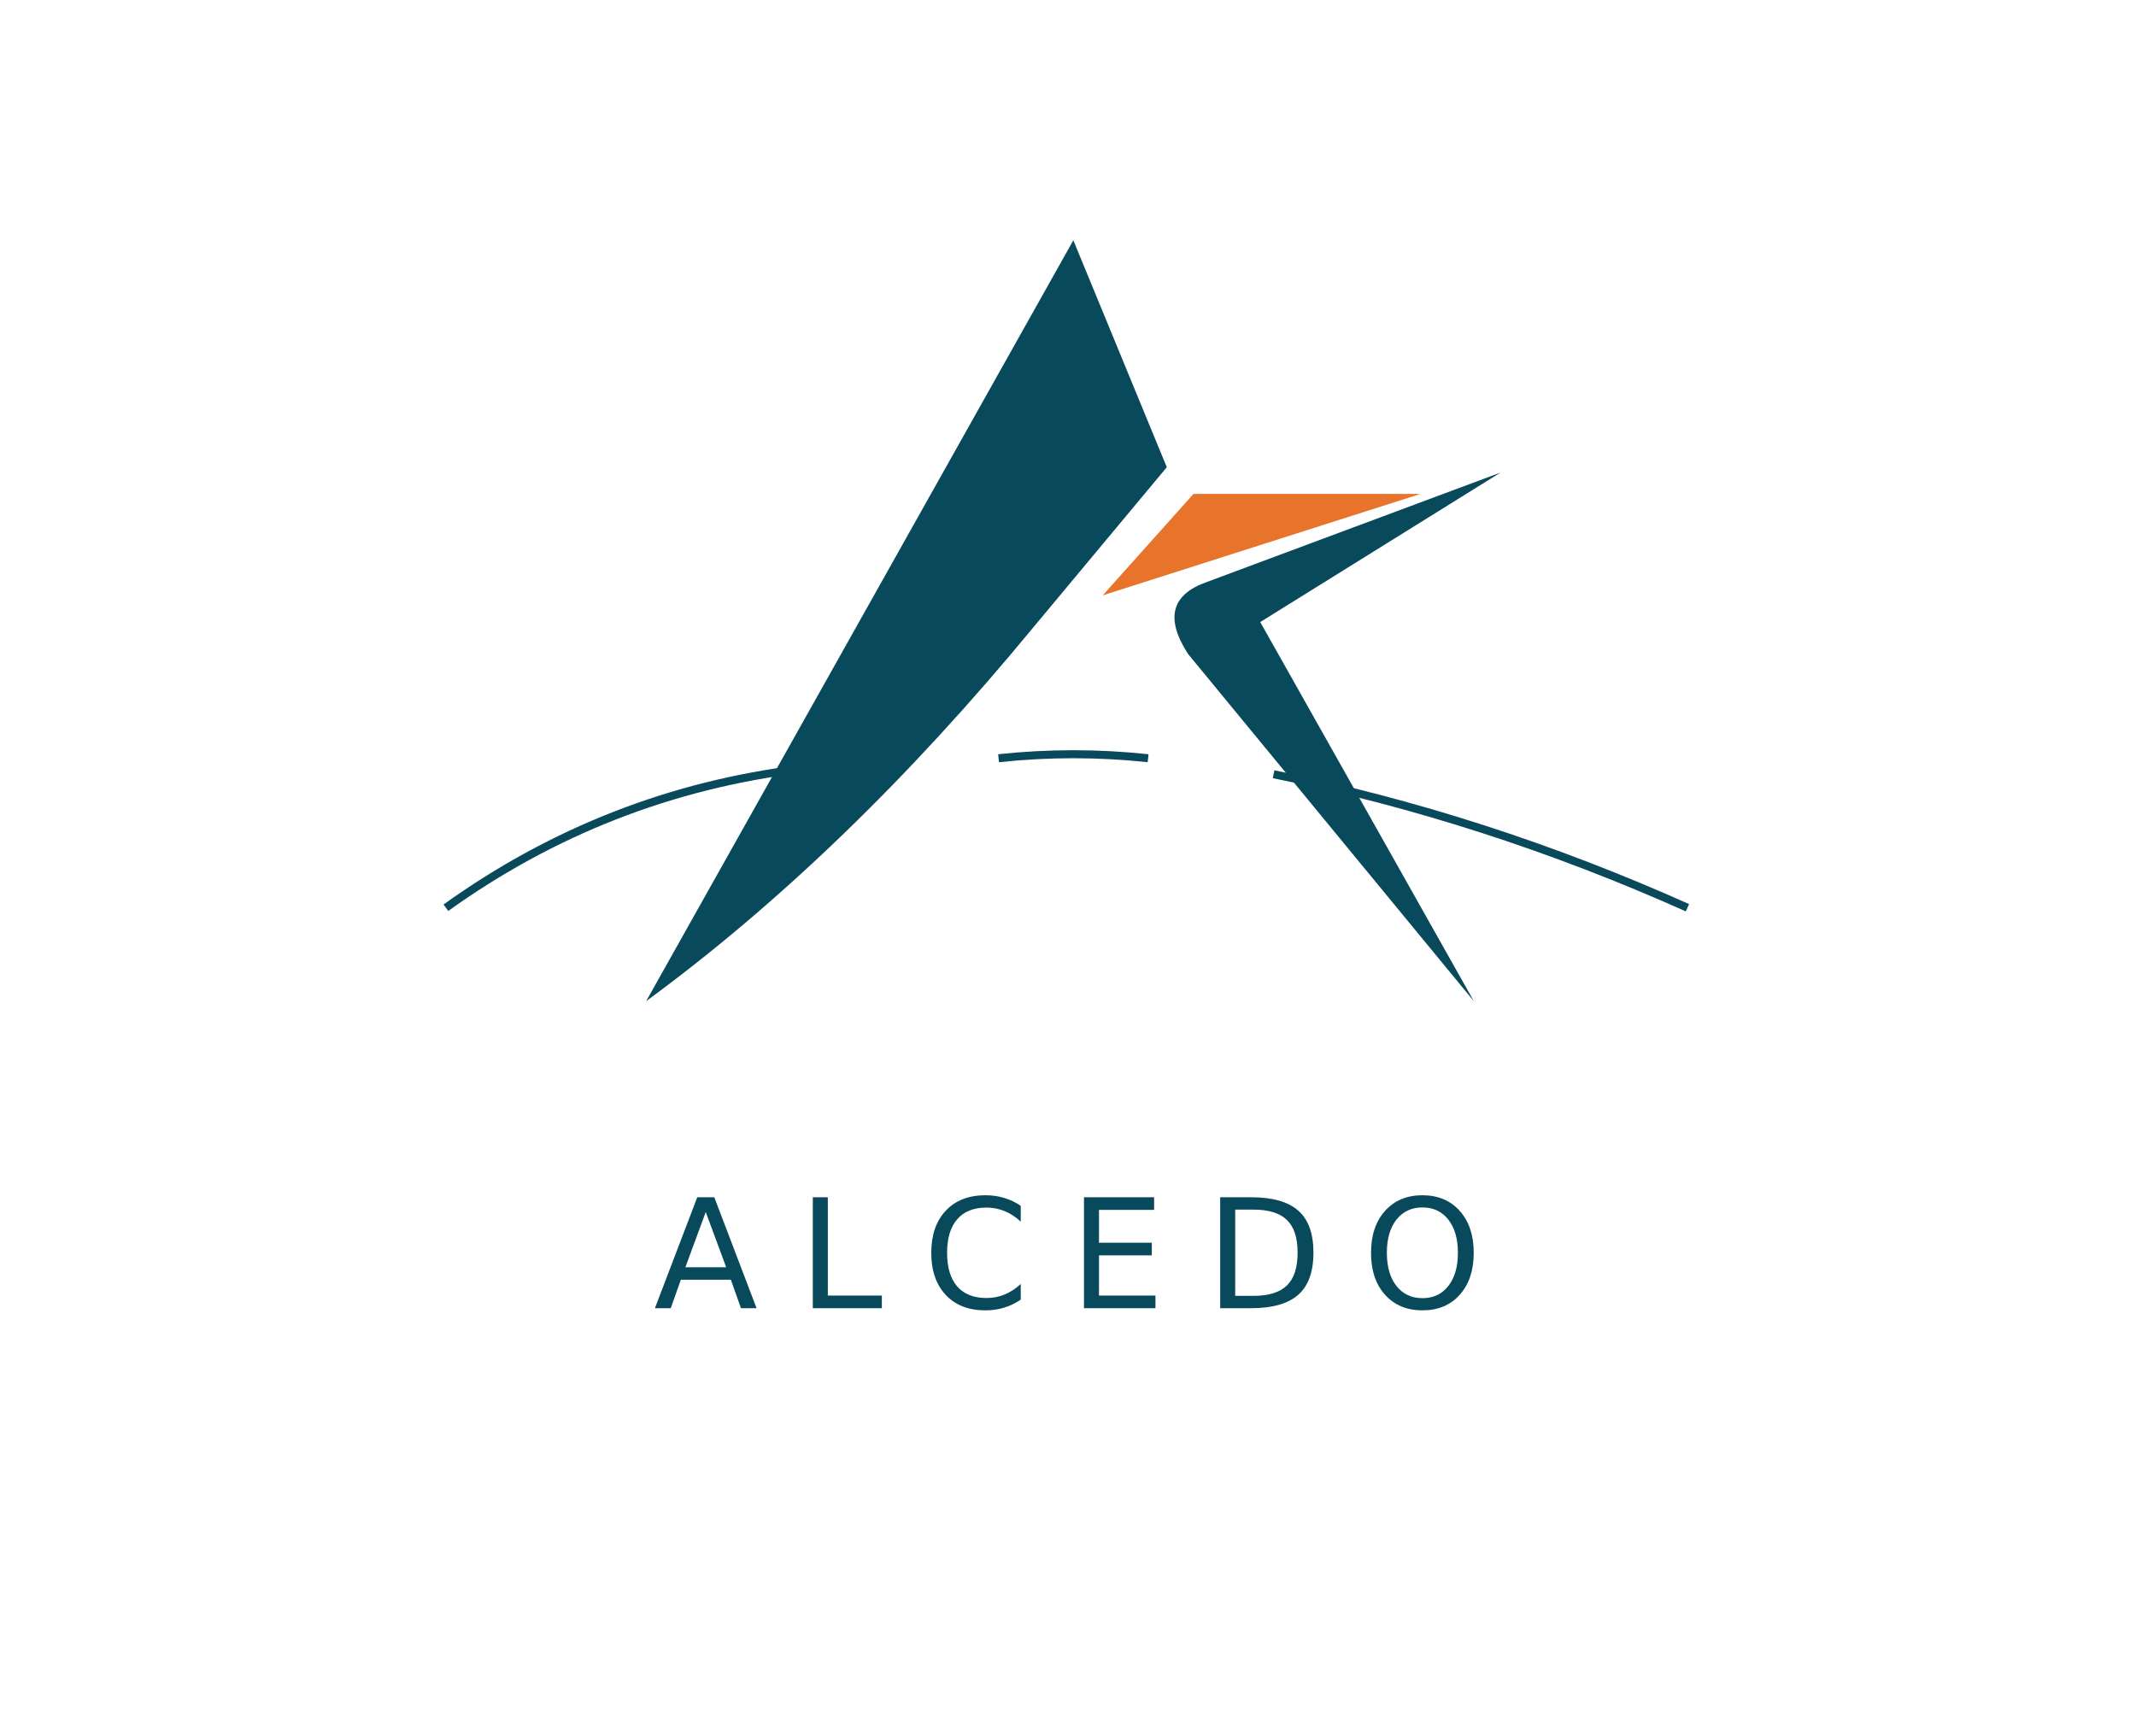
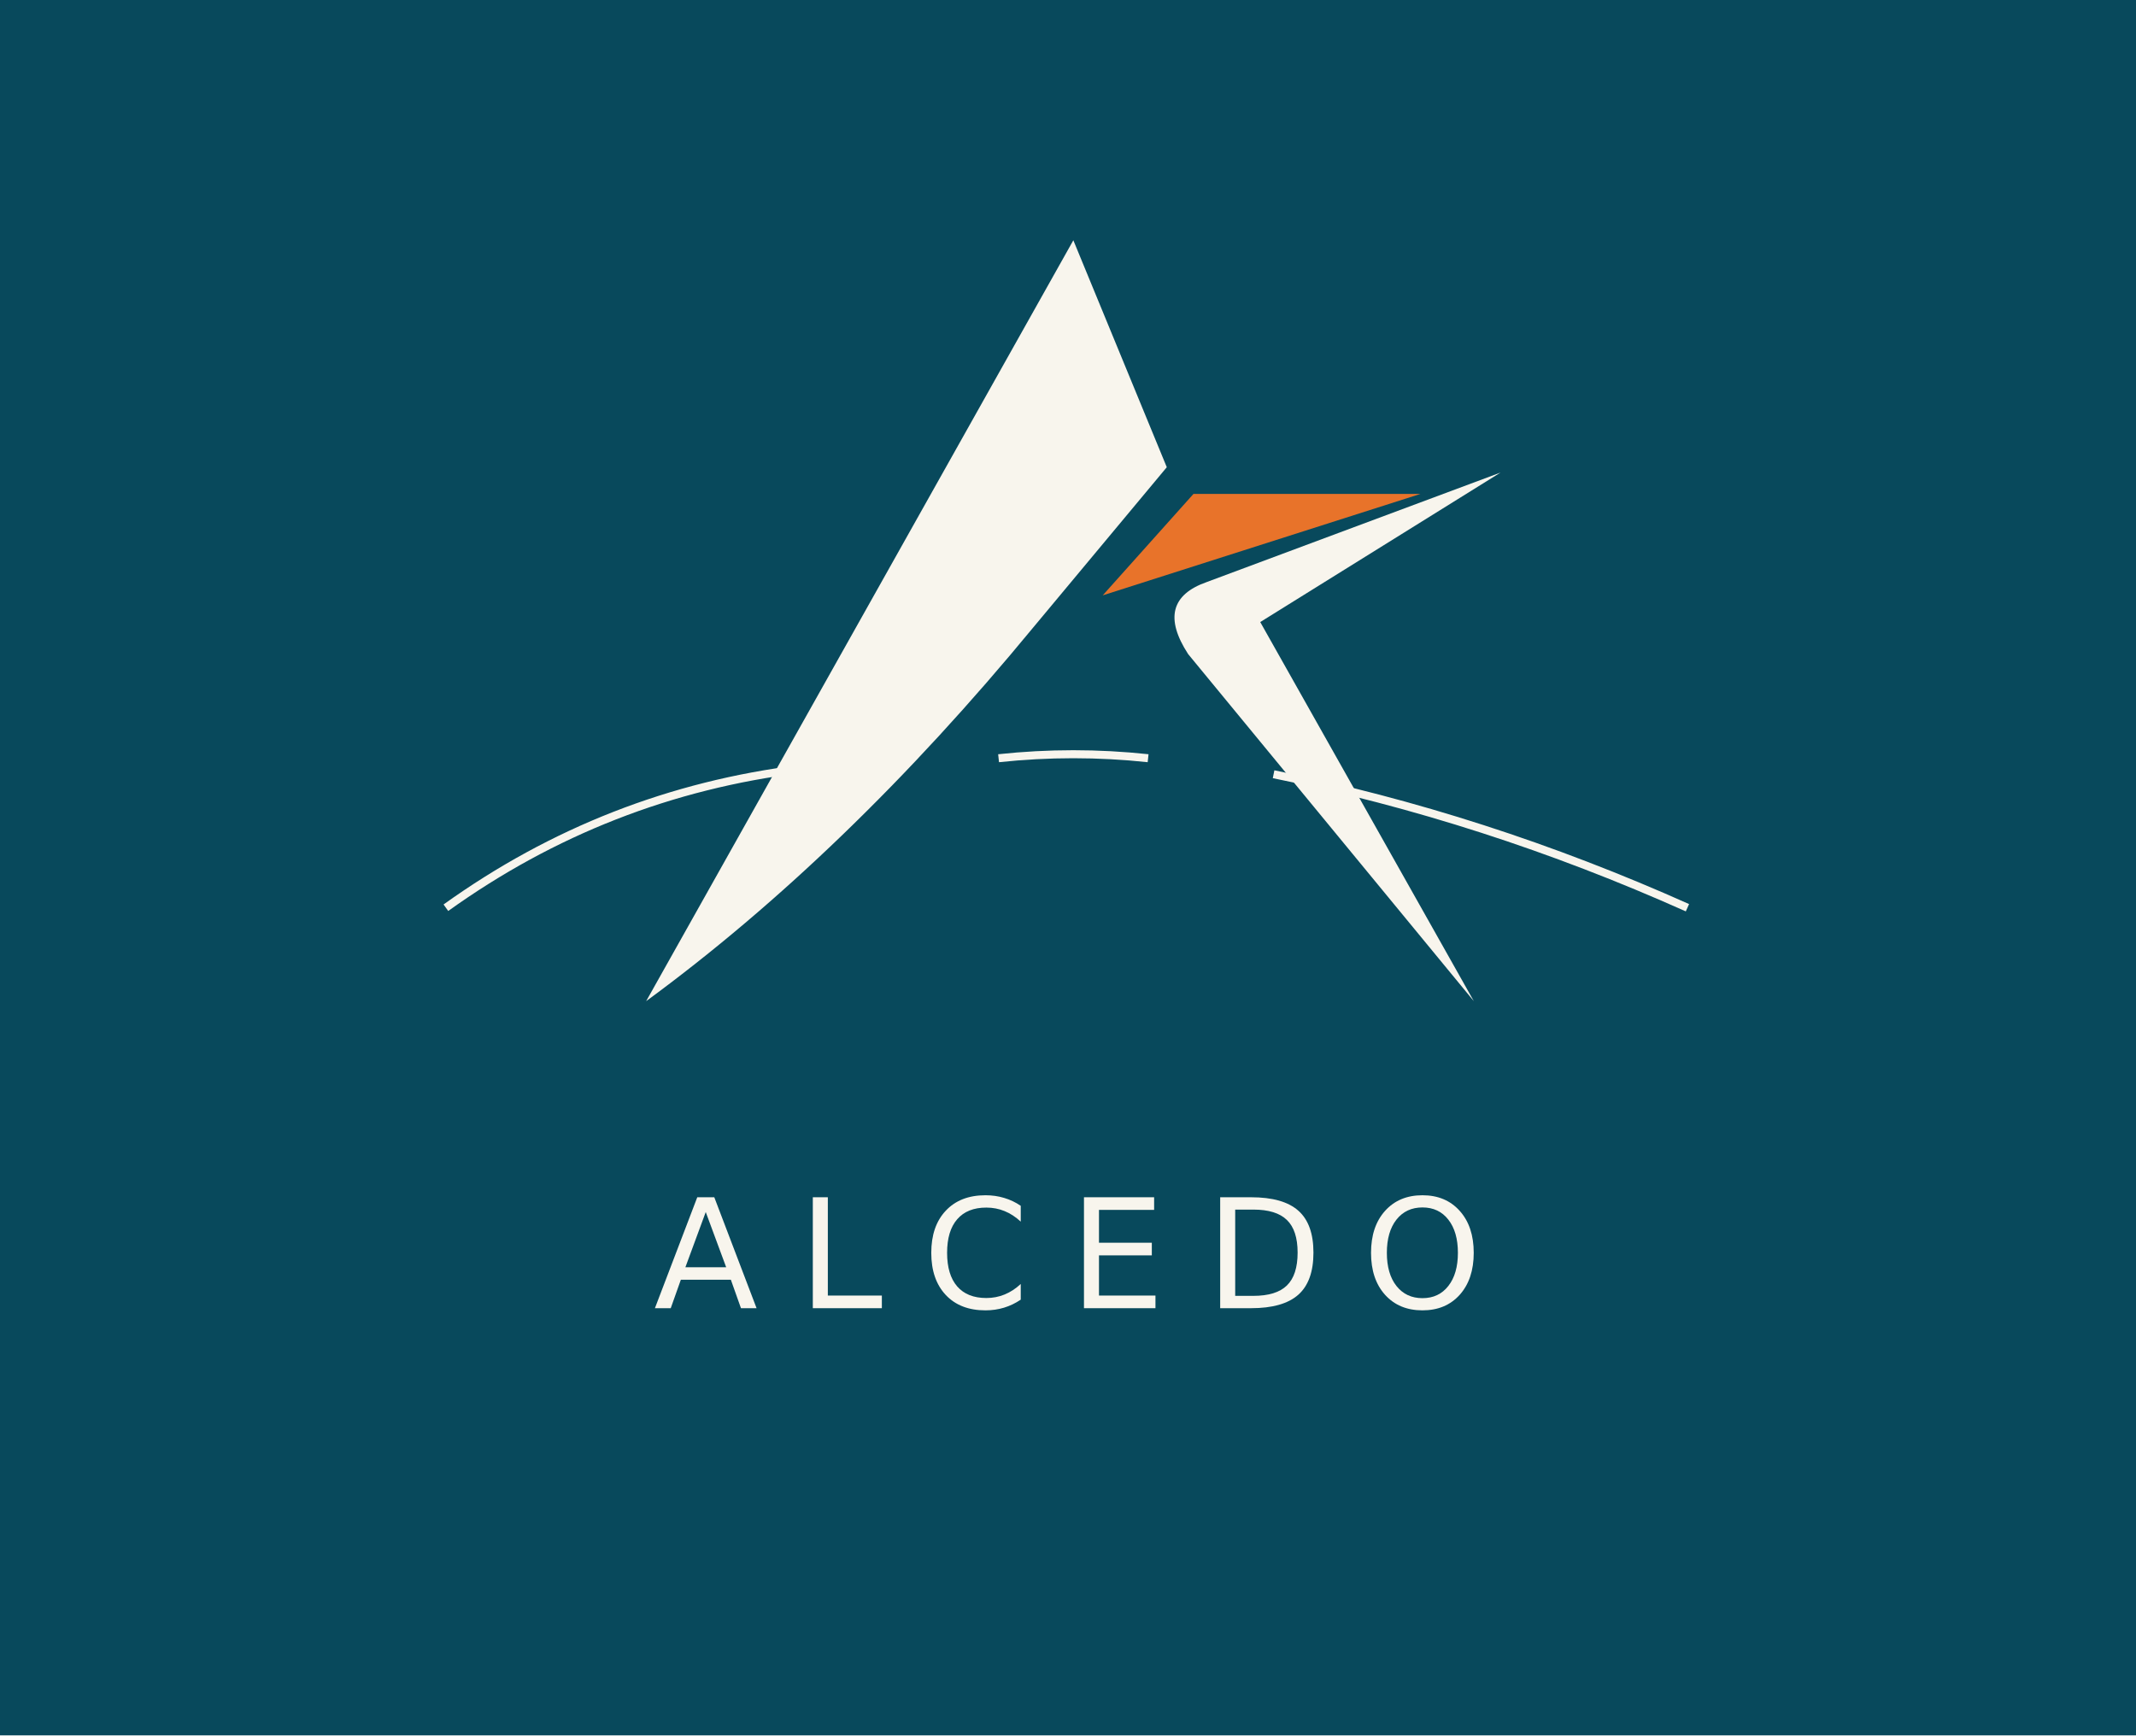
- <svg xmlns="http://www.w3.org/2000/svg" width="800" height="650" viewBox="0 0 800 650" role="img" aria-label="Alcedo logo" version="1.1" id="svg18">
-   <defs id="defs22" />
-   <g transform="translate(167,65)" id="g14">
-     <g id="g12">
-       <path d="M 75,310 Q 150,255 220,170 L 270,110 235,25 Z" fill="#08495c" id="path4" />
-       <path d="m 395,112 -110,41 q -20,7 -7,27 L 385,310 305,168 Z" fill="#08495c" id="path6" />
-       <path d="m 280,120 h 85 l -119,38 z" fill="#e8732a" id="path8" />
-       <path d="m 0,275 q 60,-43 133,-52 m 74,-4 q 28,-3 56,0 m 47,6 q 79,16 155,50" fill="none" stroke="#08495c" stroke-width="3" id="path10" />
+ <svg xmlns="http://www.w3.org/2000/svg" width="800" height="650" viewBox="0 0 800 650" role="img" aria-label="Alcedo logo" version="1.1" id="svg20">
+   <defs id="defs24" />
+   <rect width="800" height="650" rx="0" fill="#08495C" id="rect4" />
+   <g transform="translate(167,65)" id="g16">
+     <g id="g14">
+       <path d="M 75,310 Q 150,255 220,170 L 270,110 235,25 Z" fill="#f8f5ed" id="path6" />
+       <path d="m 395,112 -110,41 q -20,7 -7,27 L 385,310 305,168 Z" fill="#f8f5ed" id="path8" />
+       <path d="m 280,120 h 85 l -119,38 z" fill="#e8732a" id="path10" />
+       <path d="m 0,275 q 60,-43 133,-52 m 74,-4 q 28,-3 56,0 m 47,6 q 79,16 155,50" fill="none" stroke="#f8f5ed" stroke-width="3" id="path12" />
    </g>
  </g>
-   <g aria-label="ALCEDO" id="text16" style="font-size:57px;font-family:'DejaVu Sans', Arial, sans-serif;letter-spacing:15;text-anchor:middle;fill:#08495c">
-     <path d="m 264.323,453.985 -7.626,20.679 h 15.28 z m -3.173,-5.539 h 6.374 L 283.36,490 h -5.845 l -3.785,-10.66 H 254.999 L 251.214,490 h -5.928 z" id="path24" />
-     <path d="m 304.427,448.447 h 5.622 v 36.822 h 20.234 V 490 H 304.427 Z" id="path26" />
-     <path d="m 382.3,451.647 v 5.928 q -2.839,-2.644 -6.067,-3.952 -3.201,-1.308 -6.819,-1.308 -7.125,0 -10.91,4.37 -3.785,4.342 -3.785,12.58 0,8.21 3.785,12.58 3.785,4.342 10.91,4.342 3.618,0 6.819,-1.308 3.229,-1.308 6.067,-3.952 v 5.873 q -2.95,2.004 -6.262,3.006 -3.284,1.002 -6.958,1.002 -9.435,0 -14.862,-5.761 -5.427,-5.789 -5.427,-15.781 0,-10.02 5.427,-15.781 5.427,-5.789 14.862,-5.789 3.729,0 7.014,1.002 3.312,0.974 6.207,2.95 z" id="path28" />
-     <path d="m 405.983,448.447 h 26.273 v 4.731 h -20.651 v 12.302 h 19.789 v 4.731 h -19.789 v 15.057 h 21.152 V 490 h -26.774 z" id="path30" />
-     <path d="m 462.62,453.067 v 32.313 h 6.791 q 8.6,0 12.58,-3.896 4.008,-3.896 4.008,-12.302 0,-8.35 -4.008,-12.218 -3.98,-3.896 -12.58,-3.896 z m -5.622,-4.62 h 11.55 q 12.079,0 17.729,5.038 5.65,5.01 5.65,15.697 0,10.743 -5.678,15.781 Q 480.572,490 468.548,490 h -11.55 z" id="path32" />
-     <path d="m 532.755,452.26 q -6.123,0 -9.741,4.564 -3.59,4.564 -3.59,12.441 0,7.849 3.59,12.413 3.618,4.564 9.741,4.564 6.123,0 9.686,-4.564 3.59,-4.564 3.59,-12.413 0,-7.876 -3.59,-12.441 -3.562,-4.564 -9.686,-4.564 z m 0,-4.564 q 8.739,0 13.972,5.873 5.232,5.845 5.232,15.697 0,9.825 -5.232,15.697 -5.232,5.845 -13.972,5.845 -8.767,0 -14.027,-5.845 -5.232,-5.845 -5.232,-15.697 0,-9.853 5.232,-15.697 5.26,-5.873 14.027,-5.873 z" id="path34" />
+   <g aria-label="ALCEDO" id="text18" style="font-size:57px;font-family:'DejaVu Sans', Arial, sans-serif;letter-spacing:15;text-anchor:middle;fill:#f8f5ed">
+     <path d="m 264.323,453.985 -7.626,20.679 h 15.28 z m -3.173,-5.539 h 6.374 L 283.36,490 h -5.845 l -3.785,-10.66 H 254.999 L 251.214,490 h -5.928 z" id="path26" />
+     <path d="m 304.427,448.447 h 5.622 v 36.822 h 20.234 V 490 H 304.427 Z" id="path28" />
+     <path d="m 382.3,451.647 v 5.928 q -2.839,-2.644 -6.067,-3.952 -3.201,-1.308 -6.819,-1.308 -7.125,0 -10.91,4.37 -3.785,4.342 -3.785,12.58 0,8.21 3.785,12.58 3.785,4.342 10.91,4.342 3.618,0 6.819,-1.308 3.229,-1.308 6.067,-3.952 v 5.873 q -2.95,2.004 -6.262,3.006 -3.284,1.002 -6.958,1.002 -9.435,0 -14.862,-5.761 -5.427,-5.789 -5.427,-15.781 0,-10.02 5.427,-15.781 5.427,-5.789 14.862,-5.789 3.729,0 7.014,1.002 3.312,0.974 6.207,2.95 z" id="path30" />
+     <path d="m 405.983,448.447 h 26.273 v 4.731 h -20.651 v 12.302 h 19.789 v 4.731 h -19.789 v 15.057 h 21.152 V 490 h -26.774 z" id="path32" />
+     <path d="m 462.62,453.067 v 32.313 h 6.791 q 8.6,0 12.58,-3.896 4.008,-3.896 4.008,-12.302 0,-8.35 -4.008,-12.218 -3.98,-3.896 -12.58,-3.896 z m -5.622,-4.62 h 11.55 q 12.079,0 17.729,5.038 5.65,5.01 5.65,15.697 0,10.743 -5.678,15.781 Q 480.572,490 468.548,490 h -11.55 z" id="path34" />
+     <path d="m 532.755,452.26 q -6.123,0 -9.741,4.564 -3.59,4.564 -3.59,12.441 0,7.849 3.59,12.413 3.618,4.564 9.741,4.564 6.123,0 9.686,-4.564 3.59,-4.564 3.59,-12.413 0,-7.876 -3.59,-12.441 -3.562,-4.564 -9.686,-4.564 z m 0,-4.564 q 8.739,0 13.972,5.873 5.232,5.845 5.232,15.697 0,9.825 -5.232,15.697 -5.232,5.845 -13.972,5.845 -8.767,0 -14.027,-5.845 -5.232,-5.845 -5.232,-15.697 0,-9.853 5.232,-15.697 5.26,-5.873 14.027,-5.873 z" id="path36" />
  </g>
</svg>
